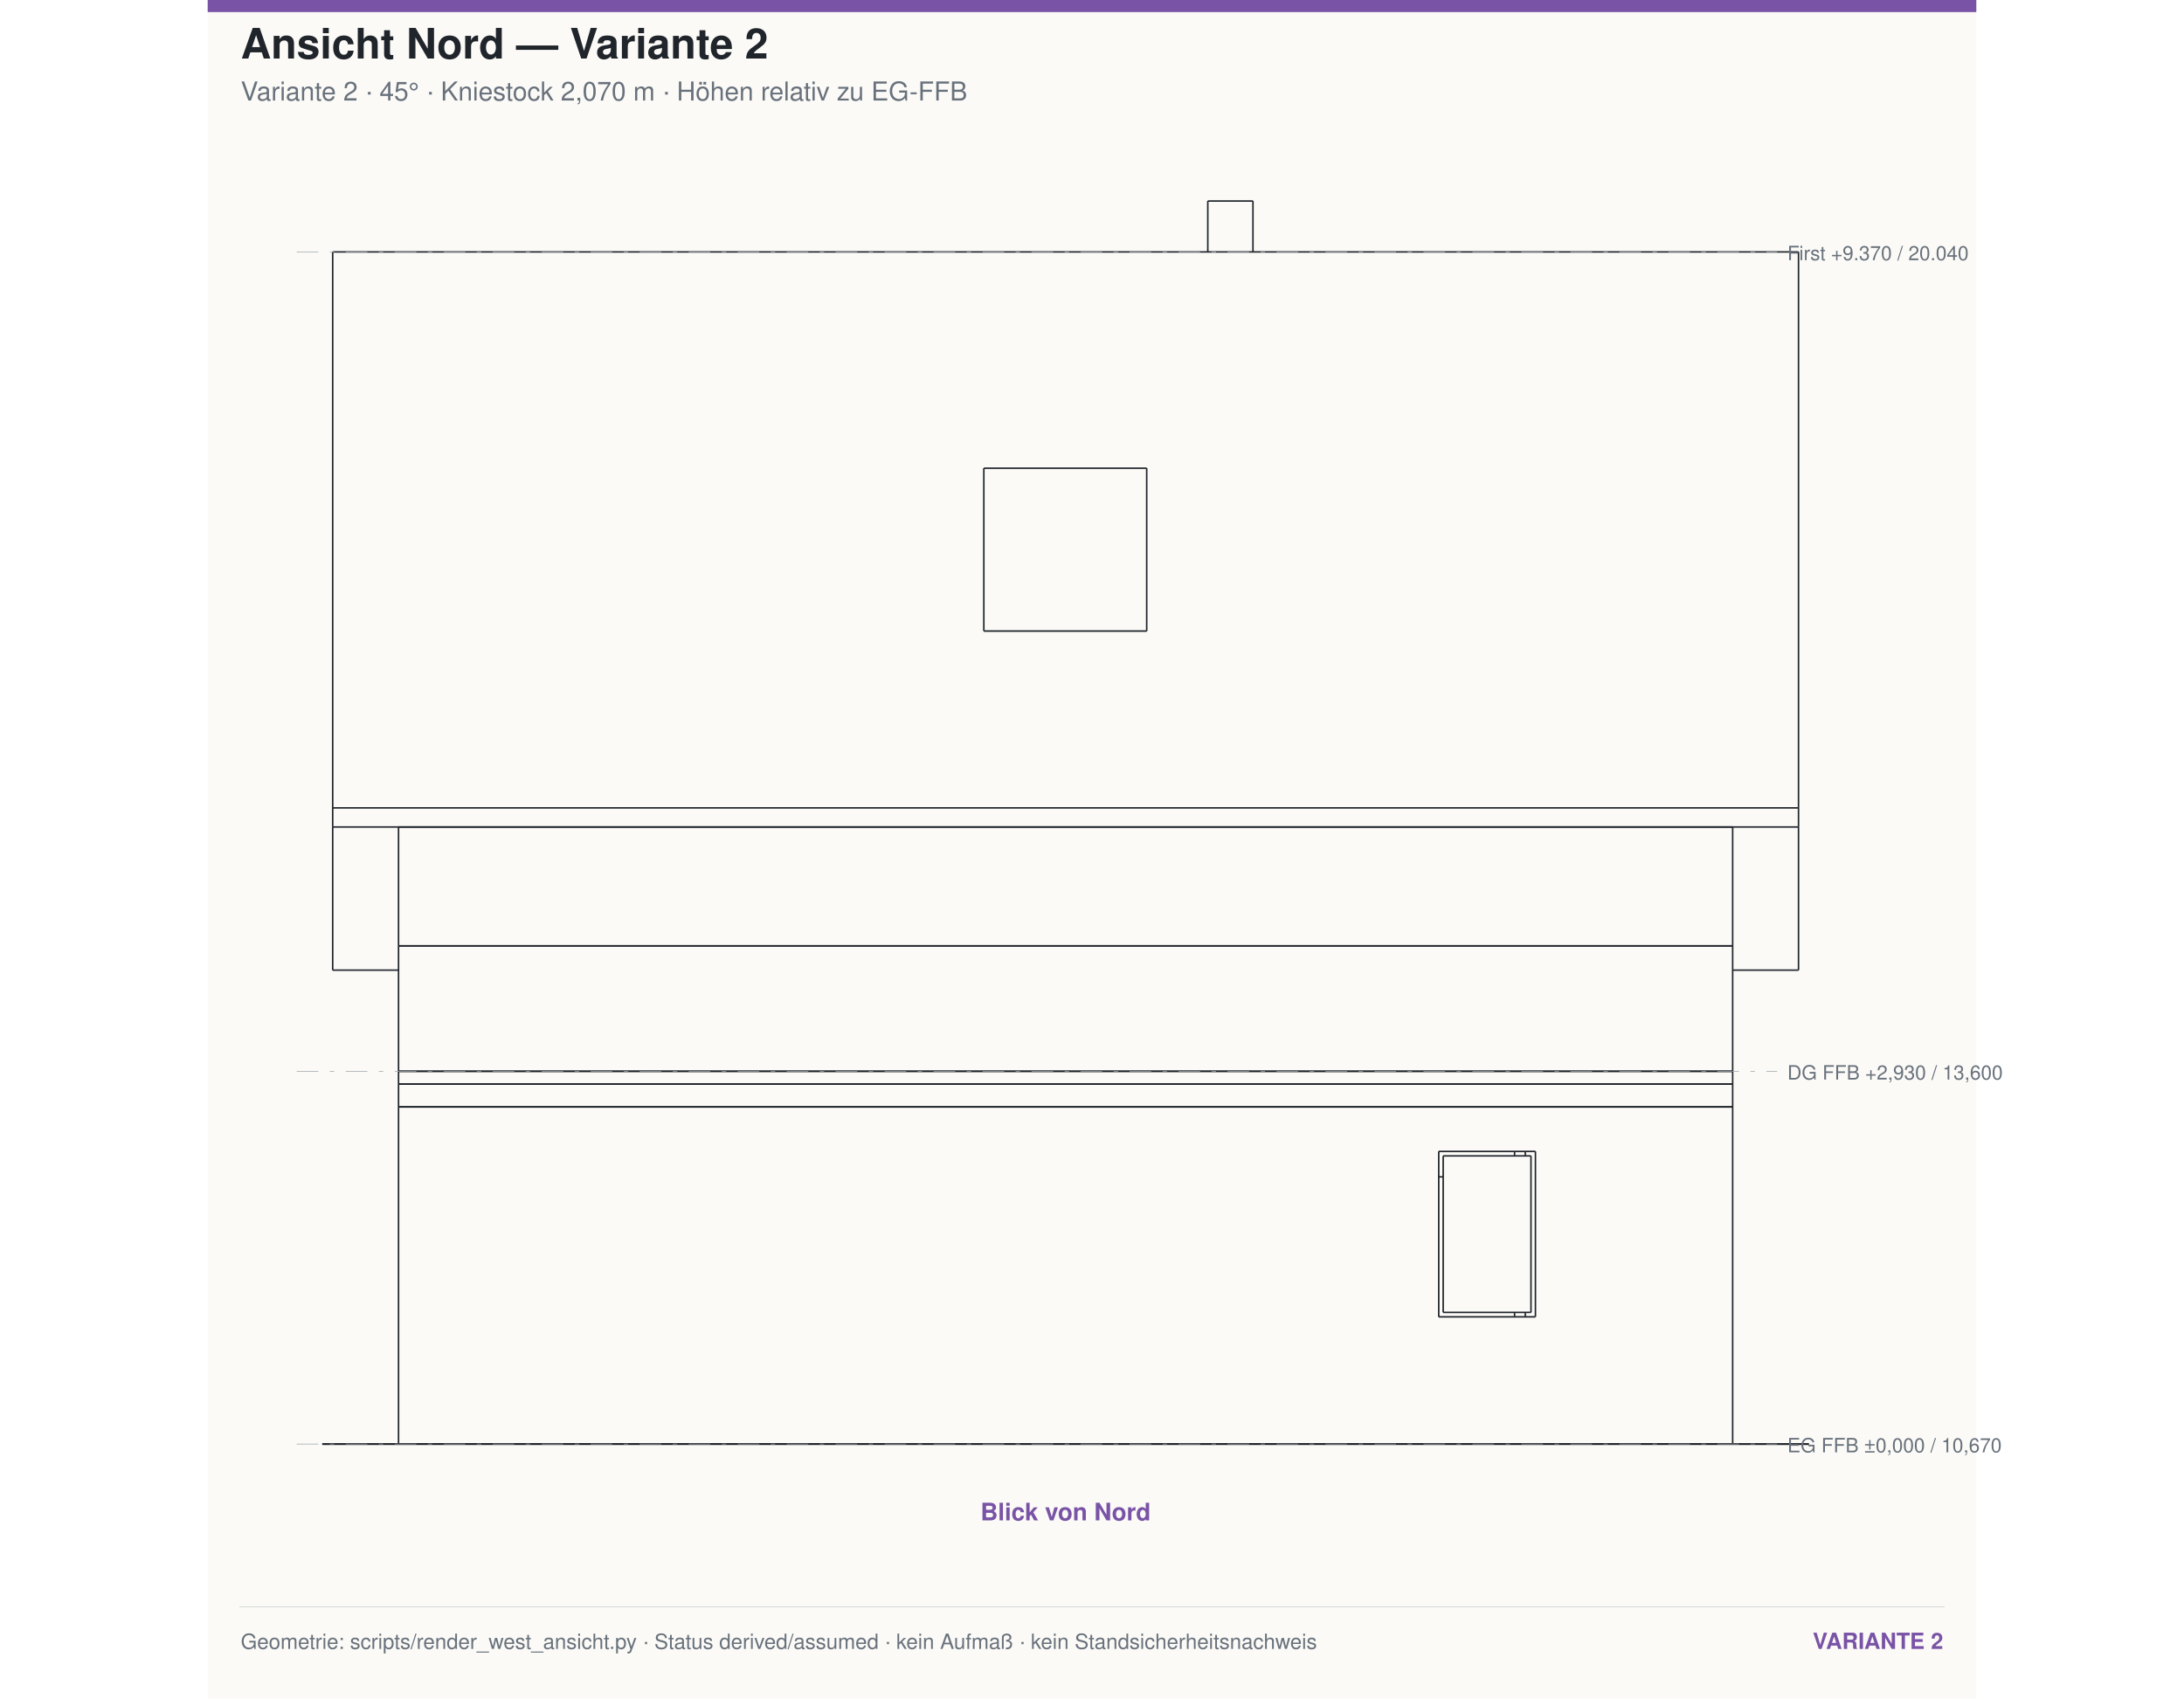
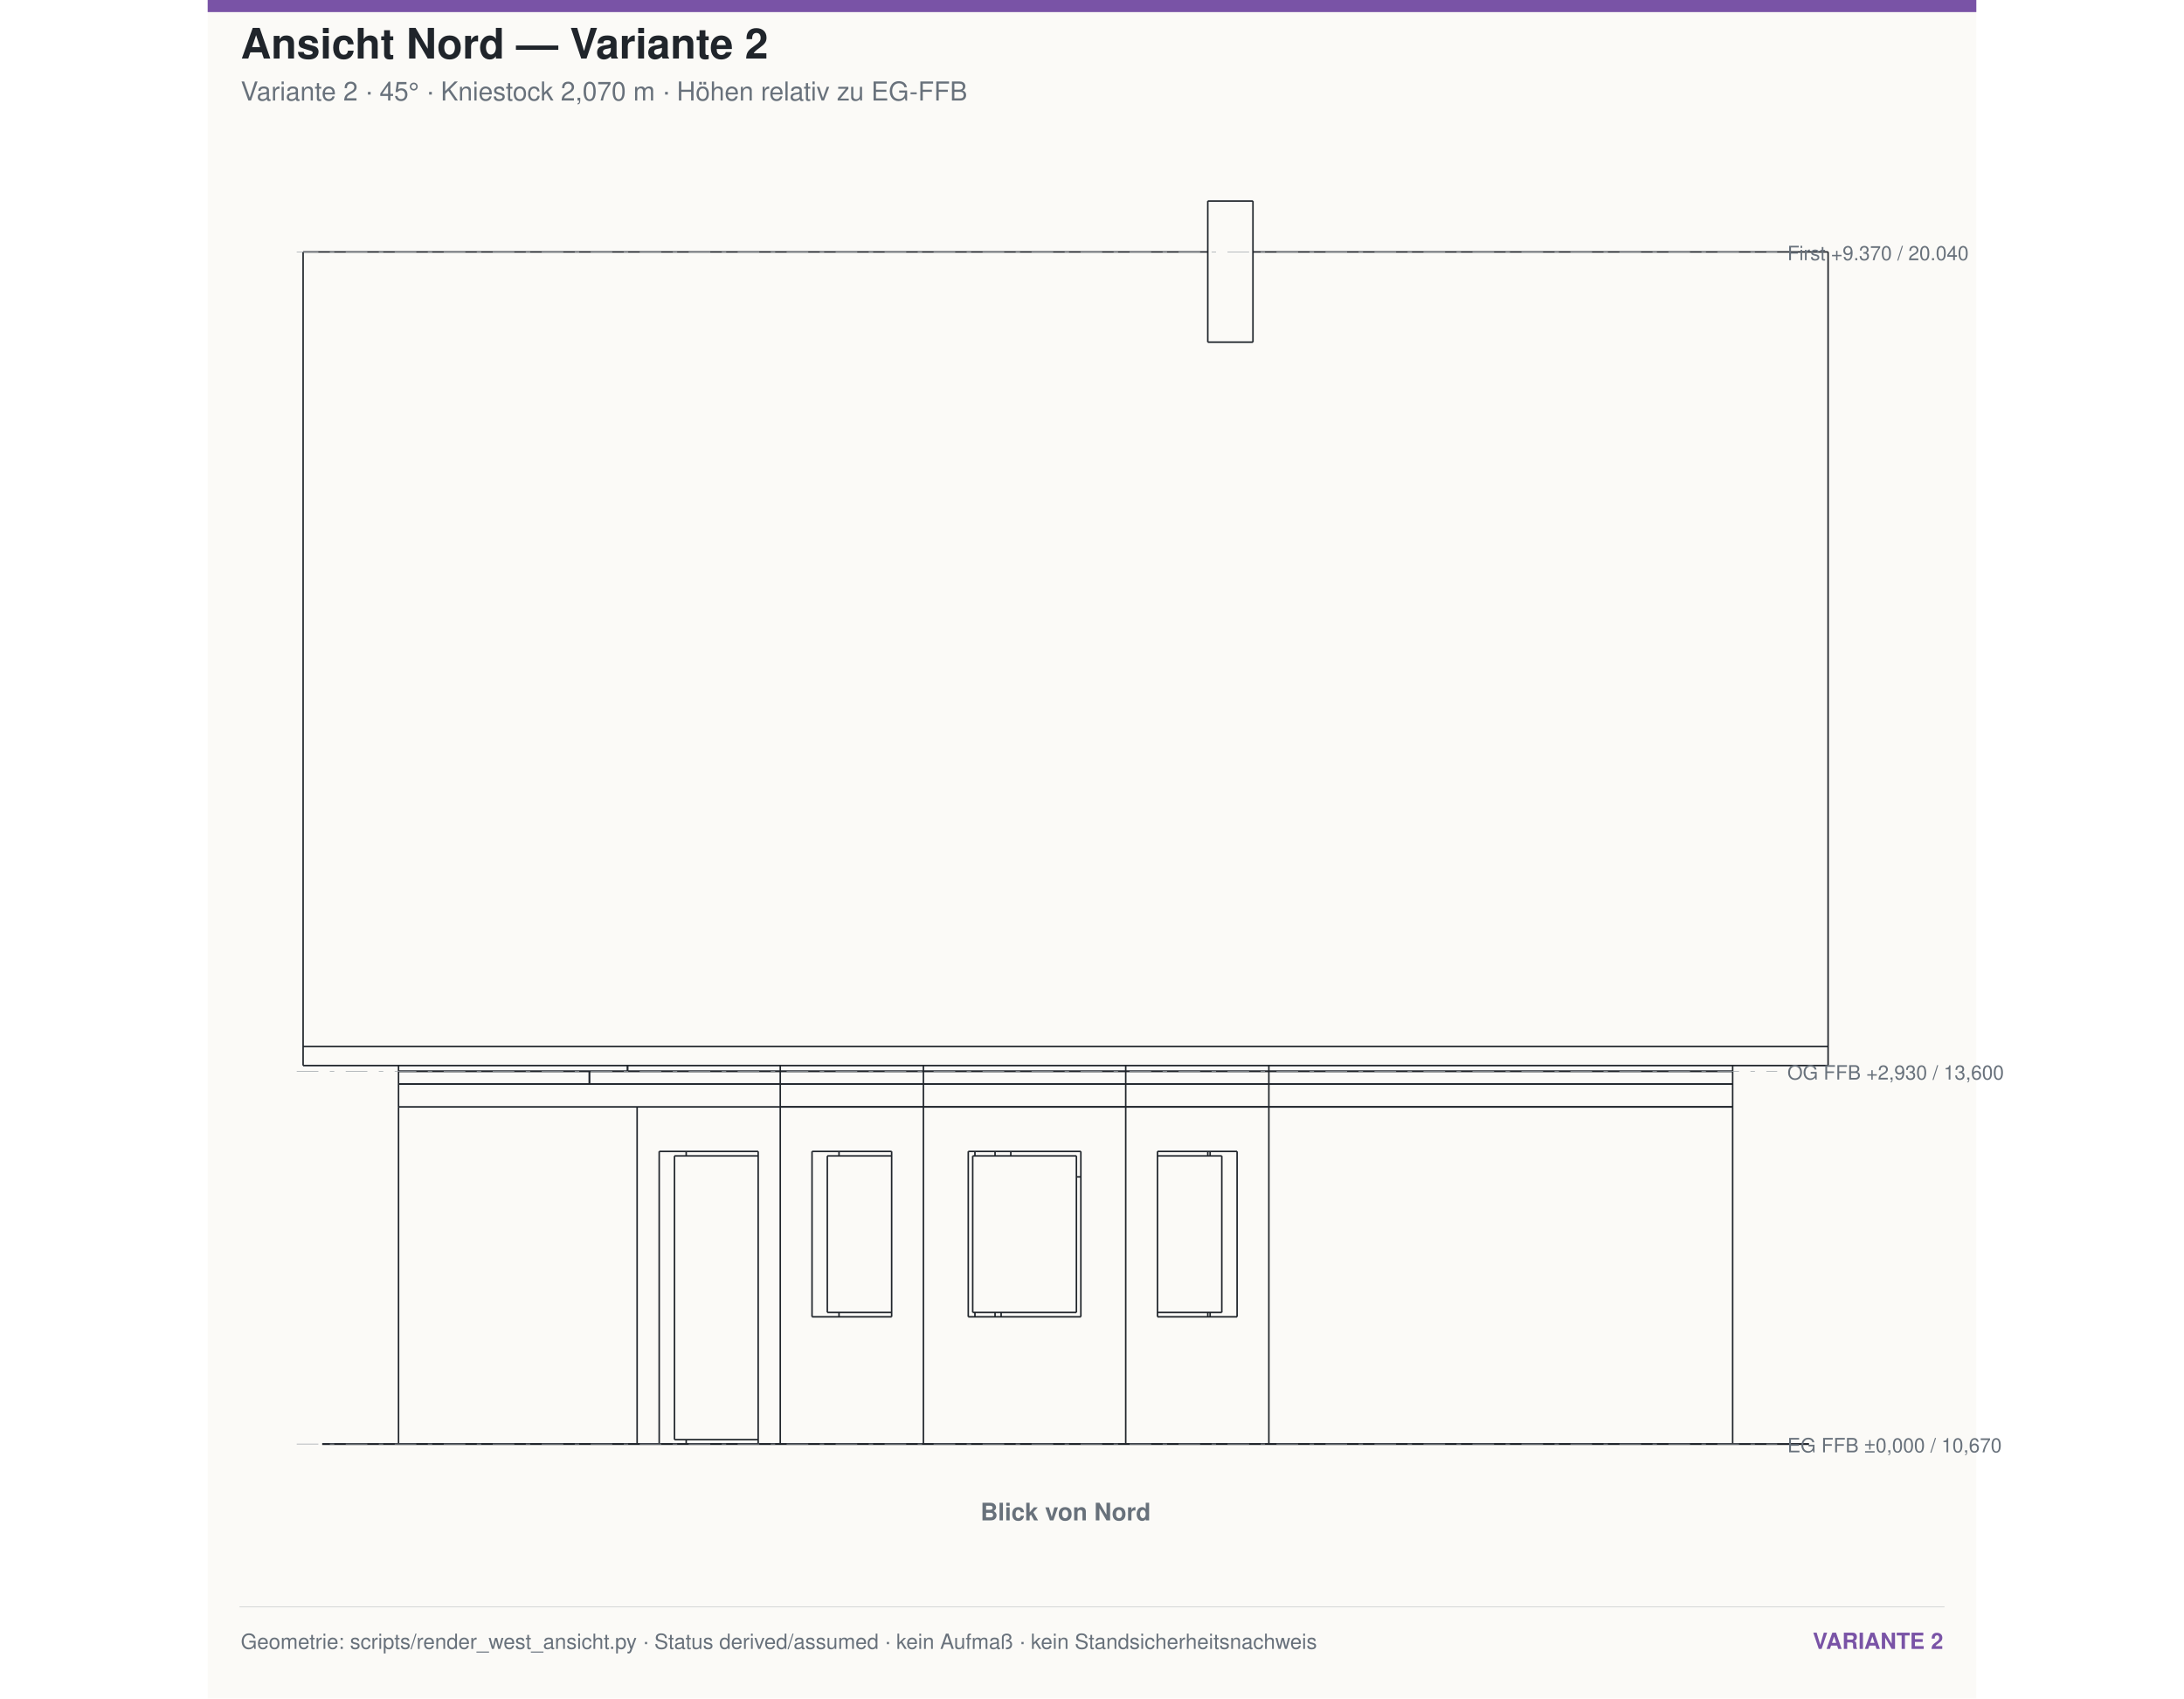
<svg xmlns="http://www.w3.org/2000/svg" width="1800" height="1400" viewBox="-1500 -11350 13900 13350">
-   <rect x="-1500" y="-11350" width="13900" height="13350" fill="#fbfaf7" />
-   <rect x="-1500" y="-11350" width="13900" height="95" fill="#7953a6" />
-   <text x="-1240.0" y="-10890.0" font-family="Helvetica,Arial,sans-serif" font-size="330" text-anchor="start" fill="#20252b" font-weight="700">Ansicht Nord — Variante 2</text>
-   <text x="-1240.0" y="-10560.0" font-family="Helvetica,Arial,sans-serif" font-size="205" text-anchor="start" fill="#68717b" font-weight="400">Variante 2 · 45° · Kniestock 2,070 m · Höhen relativ zu EG-FFB</text>
-   <g transform="matrix(0,1,-1,0,0,0)">
+   <g id="blattkopf" data-inhalt-oben="-10350">
+     <rect x="-1500" y="-11350" width="13900" height="13350" fill="#fbfaf7" />
+     <rect x="-1500" y="-11350" width="13900" height="95" fill="#7953a6" />
+     <text x="-1240.0" y="-10890.0" font-family="Helvetica,Arial,sans-serif" font-size="330" text-anchor="start" fill="#20252b" font-weight="700">Ansicht Nord — Variante 2</text>
+     <text x="-1240.0" y="-10560.0" font-family="Helvetica,Arial,sans-serif" font-size="205" text-anchor="start" fill="#68717b" font-weight="400">Variante 2 · 45° · Kniestock 2,070 m · Höhen relativ zu EG-FFB</text>
+   </g>
+   <g transform="matrix(0,-1,-1,0,0,0)">
    <g fill="none" stroke="#20252b" stroke-linecap="butt" stroke-linejoin="miter" stroke-width="12" transform="scale(1, -1)">
-       <path id="1" d=" M 0 0 L -2650 0 " />
-       <path id="2" d=" M 0 0 L 0 10485 " />
-       <path id="3" d=" M -2650 0 L -2650 10485 " />
-       <path id="4" d=" M 0 10485 L -2650 10485 " />
-       <path id="5" d=" M -2300 8175 L -2300 8935 " />
-       <path id="6" d=" M -2300 8935 L -1000 8935 " />
-       <path id="7" d=" M -1000 8175 L -1000 8935 " />
-       <path id="8" d=" M -2300 8175 L -1000 8175 " />
-       <path id="9" d=" M -1000 8771 L -1035 8771 " />
-       <path id="10" d=" M -2265 8771 L -2300 8771 " />
-       <path id="11" d=" M -1000 8855.18 L -1035 8855.18 " />
-       <path id="12" d=" M -2265 8855.18 L -2300 8855.18 " />
-       <path id="13" d=" M -1035 8210 L -2265 8210 " />
-       <path id="14" d=" M -1035 8900 L -2265 8900 " />
-       <path id="15" d=" M -1035 8210 L -1035 8900 " />
-       <path id="16" d=" M -2265 8210 L -2265 8900 " />
-       <path id="17" d=" M -2100 8175 L -2100 8210 " />
-       <path id="18" d=" M -2650 0 L -2830 0 " />
-       <path id="19" d=" M -2650 10485 L -2830 10485 " />
-       <path id="20" d=" M -2650 0 L -2650 10485 " />
-       <path id="21" d=" M -2830 0 L -2830 10485 " />
-       <path id="22" d=" M -2830 0 L -2930 0 " />
-       <path id="23" d=" M -2830 10485 L -2930 10485 " />
-       <path id="24" d=" M -2830 0 L -2830 10485 " />
-       <path id="25" d=" M -2930 0 L -2930 10485 " />
-       <path id="26" d=" M -2930 0 L -2930 10485 " />
-       <path id="27" d=" M -2930 10485 L -3915.81 10485 " />
-       <path id="28" d=" M -3915.81 0 L -3915.81 10485 " />
-       <path id="29" d=" M -2930 0 L -3915.81 0 " />
-       <path id="30" d=" M -3915.81 0 L -3915.81 10485 " />
-       <path id="31" d=" M -3915.81 10485 L -4850 10485 " />
-       <path id="32" d=" M -4850 0 L -4850 10485 " />
-       <path id="33" d=" M -3915.81 0 L -4850 0 " />
-       <path id="34" d=" M -6390 4600 L -7670 4600 " />
-       <path id="35" d=" M -6390 5880 L -7670 5880 " />
-       <path id="36" d=" M -7670 4600 L -7670 5880 " />
-       <path id="37" d=" M -6390 5880 L -6390 4600 " />
-       <path id="38" d=" M -9370 6360 L -9770 6360 " />
-       <path id="39" d=" M -9370 6715 L -9770 6715 " />
-       <path id="40" d=" M -9770 6360 L -9770 6715 " />
-       <path id="41" d=" M -4850 -517.5 L -4850 11002.5 " />
-       <path id="42" d=" M -5000 -517.5 L -5000 11002.5 " />
-       <path id="43" d=" M -5000 -517.5 L -4850 -517.5 " />
-       <path id="44" d=" M -5000 11002.5 L -4850 11002.5 " />
-       <path id="45" d=" M -4850 -517.5 L -3725 -517.5 " />
-       <path id="46" d=" M -9370 -517.5 L -5000 -517.5 " />
-       <path id="47" d=" M -4850 11002.5 L -3725 11002.5 " />
-       <path id="48" d=" M -9370 11002.5 L -5000 11002.5 " />
-       <path id="49" d=" M -3725 -517.5 L -3725 0 " />
-       <path id="50" d=" M -3725 10485 L -3725 11002.5 " />
-       <path id="51" d=" M -9370 -517.5 L -9370 11002.5 " />
+       <path id="1" d=" M 0 0 L 2650 0 " />
+       <path id="2" d=" M 0 2260.72 L 0 2826.41 " />
+       <path id="3" d=" M 2650 10485 L 2650 6840 " />
+       <path id="4" d=" M 2650 6840 L 2650 5715 " />
+       <path id="5" d=" M 2650 5715 L 2650 4125 " />
+       <path id="6" d=" M 2650 4125 L 2650 3000 " />
+       <path id="7" d=" M 0 10485 L 2650 10485 " />
+       <path id="8" d=" M 0 2048.59 L 0 1875 " />
+       <path id="9" d=" M 0 2048.59 L 0 2260.72 " />
+       <path id="10" d=" M 0 1875 L 0 0 " />
+       <path id="11" d=" M 0 1875 L 2650 1875 " />
+       <path id="12" d=" M 0 6840 L 2650 6840 " />
+       <path id="13" d=" M 0 10485 L 0 6840 " />
+       <path id="14" d=" M 0 3000 L 0 2826.41 " />
+       <path id="15" d=" M 2300 2826.41 L 0 2826.41 " />
+       <path id="16" d=" M 2300 2826.41 L 2300 2048.59 " />
+       <path id="17" d=" M 2300 2048.59 L 0 2048.59 " />
+       <path id="18" d=" M 0 6840 L 0 5715 " />
+       <path id="19" d=" M 0 5715 L 2650 5715 " />
+       <path id="20" d=" M 2300 6590.39 L 2300 5964.61 " />
+       <path id="21" d=" M 2300 5964.61 L 1000 5964.61 " />
+       <path id="22" d=" M 1000 6590.39 L 1000 5964.61 " />
+       <path id="23" d=" M 2300 6590.39 L 1000 6590.39 " />
+       <path id="24" d=" M 0 3000 L 2650 3000 " />
+       <path id="25" d=" M 0 5715 L 0 4125 " />
+       <path id="26" d=" M 0 4125 L 2650 4125 " />
+       <path id="27" d=" M 2300 5362.5 L 2300 4477.5 " />
+       <path id="28" d=" M 2300 4477.5 L 1000 4477.5 " />
+       <path id="29" d=" M 1000 5362.5 L 1000 4477.5 " />
+       <path id="30" d=" M 2300 5362.5 L 1000 5362.5 " />
+       <path id="31" d=" M 0 4125 L 0 3000 " />
+       <path id="32" d=" M 2300 3875.39 L 2300 3249.61 " />
+       <path id="33" d=" M 2300 3249.61 L 1000 3249.61 " />
+       <path id="34" d=" M 1000 3875.39 L 1000 3249.61 " />
+       <path id="35" d=" M 2300 3875.39 L 1000 3875.39 " />
+       <path id="36" d=" M 2300 6378.26 L 2265 6378.26 " />
+       <path id="37" d=" M 1035 6378.26 L 1000 6378.26 " />
+       <path id="38" d=" M 2300 3461.74 L 2265 3461.74 " />
+       <path id="39" d=" M 1035 3461.74 L 1000 3461.74 " />
+       <path id="40" d=" M 2300 2260.72 L 2265 2260.72 " />
+       <path id="41" d=" M 35 2260.72 L 0 2260.72 " />
+       <path id="42" d=" M 2265 4811.87 L 2300 4811.87 " />
+       <path id="43" d=" M 1000 4688.13 L 1035 4688.13 " />
+       <path id="44" d=" M 2265 4688.13 L 2300 4688.13 " />
+       <path id="45" d=" M 1000 4530 L 1035 4530 " />
+       <path id="46" d=" M 2265 4530 L 2300 4530 " />
+       <path id="47" d=" M 1000 6360 L 1035 6360 " />
+       <path id="48" d=" M 2265 6360 L 2300 6360 " />
+       <path id="49" d=" M 1035 6470.19 L 2265 6470.19 " />
+       <path id="50" d=" M 1035 6470.19 L 1035 5964.61 " />
+       <path id="51" d=" M 2265 6470.19 L 2265 5964.61 " />
+       <path id="52" d=" M 1035 5327.5 L 2265 5327.5 " />
+       <path id="53" d=" M 1035 4512.5 L 2265 4512.5 " />
+       <path id="54" d=" M 1035 5327.5 L 1035 4512.5 " />
+       <path id="55" d=" M 2265 5327.5 L 2265 4512.5 " />
+       <path id="56" d=" M 1035 3369.81 L 2265 3369.81 " />
+       <path id="57" d=" M 1035 3875.39 L 1035 3369.81 " />
+       <path id="58" d=" M 2265 3875.39 L 2265 3369.81 " />
+       <path id="59" d=" M 35 2168.8 L 2265 2168.8 " />
+       <path id="60" d=" M 35 2826.41 L 35 2168.8 " />
+       <path id="61" d=" M 2265 2826.41 L 2265 2168.8 " />
+       <path id="62" d=" M 1000 4735.86 L 1035 4735.86 " />
+       <path id="63" d=" M 2100 5327.5 L 2100 5362.5 " />
+       <path id="64" d=" M 2650 0 L 2830 0 " />
+       <path id="65" d=" M 2650 10485 L 2830 10485 " />
+       <path id="66" d=" M 2650 3000 L 2650 0 " />
+       <path id="67" d=" M 2650 10485 L 2650 6840 " />
+       <path id="68" d=" M 2650 4125 L 2650 3000 " />
+       <path id="69" d=" M 2650 6840 L 2650 5715 " />
+       <path id="70" d=" M 2650 5715 L 2650 4125 " />
+       <path id="71" d=" M 2830 3000 L 2830 0 " />
+       <path id="72" d=" M 2830 10485 L 2830 6840 " />
+       <path id="73" d=" M 2830 4125 L 2830 3000 " />
+       <path id="74" d=" M 2830 6840 L 2830 5715 " />
+       <path id="75" d=" M 2830 5715 L 2830 4125 " />
+       <path id="76" d=" M 2650 3000 L 2830 3000 " />
+       <path id="77" d=" M 2650 6840 L 2830 6840 " />
+       <path id="78" d=" M 2650 4125 L 2830 4125 " />
+       <path id="79" d=" M 2650 5715 L 2830 5715 " />
+       <path id="80" d=" M 2830 10485 L 2930 10485 " />
+       <path id="81" d=" M 2830 10485 L 2830 6840 " />
+       <path id="82" d=" M 2830 6840 L 2830 5715 " />
+       <path id="83" d=" M 2830 3000 L 2830 1500 " />
+       <path id="84" d=" M 2830 5715 L 2830 4125 " />
+       <path id="85" d=" M 2830 4125 L 2830 3000 " />
+       <path id="86" d=" M 2930 10485 L 2930 6840 " />
+       <path id="87" d=" M 2930 6840 L 2930 5715 " />
+       <path id="88" d=" M 2930 3000 L 2930 1500 " />
+       <path id="89" d=" M 2930 5715 L 2930 4125 " />
+       <path id="90" d=" M 2930 4125 L 2930 3000 " />
+       <path id="91" d=" M 2830 6840 L 2930 6840 " />
+       <path id="92" d=" M 2830 1500 L 2930 1500 " />
+       <path id="93" d=" M 2830 5715 L 2930 5715 " />
+       <path id="94" d=" M 2830 3000 L 2930 3000 " />
+       <path id="95" d=" M 2830 4125 L 2930 4125 " />
+       <path id="96" d=" M 2930 3000 L 2930 1800 " />
+       <path id="97" d=" M 2930 4125 L 2930 3000 " />
+       <path id="98" d=" M 2930 5715 L 2930 4125 " />
+       <path id="99" d=" M 2930 6840 L 2930 5715 " />
+       <path id="100" d=" M 2930 10485 L 2930 6840 " />
+       <path id="101" d=" M 2930 10485 L 2975 10485 " />
+       <path id="102" d=" M 2930 1800 L 2975 1800 " />
+       <path id="103" d=" M 2930 3000 L 2975 3000 " />
+       <path id="104" d=" M 2930 4125 L 2975 4125 " />
+       <path id="105" d=" M 2930 5715 L 2975 5715 " />
+       <path id="106" d=" M 2930 6840 L 2975 6840 " />
+       <path id="107" d=" M 2930 0 L 2975 0 " />
+       <path id="108" d=" M 2930 1800 L 2930 0 " />
+       <path id="109" d=" M 2930 1800 L 2975 1800 " />
+       <path id="110" d=" M 2830 0 L 2930 0 " />
+       <path id="111" d=" M 2830 1500 L 2930 1500 " />
+       <path id="112" d=" M 2830 0 L 2830 1500 " />
+       <path id="113" d=" M 2930 0 L 2930 1500 " />
+       <path id="114" d=" M 8660.65 6360 L 9770 6360 " />
+       <path id="115" d=" M 9770 6360 L 9770 6715 " />
+       <path id="116" d=" M 8660.65 6715 L 9770 6715 " />
+       <path id="117" d=" M 2975 -750 L 3125 -750 " />
+       <path id="118" d=" M 3125 -750 L 9370 -750 " />
+       <path id="119" d=" M 2975 11235 L 3125 11235 " />
+       <path id="120" d=" M 3125 11235 L 9370 11235 " />
+       <path id="121" d=" M 2975 -750 L 2975 11235 " />
+       <path id="122" d=" M 9370 -750 L 9370 6360 " />
+       <path id="123" d=" M 9370 6715 L 9370 11235 " />
+       <path id="124" d=" M 3125 -750 L 3125 11235 " />
+       <path id="125" d=" M 8660.65 6360 L 8660.65 6715 " />
    </g>
  </g>
  <line x1="-600.0" y1="0.0" x2="11085.0" y2="0.0" stroke="#20252b" stroke-width="15" />
  <line x1="-800.0" y1="0.0" x2="10835.0" y2="0.0" stroke="#9da3a8" stroke-width="5" stroke-dasharray="170,90,35,90" />
  <text x="10915.0" y="65.0" font-family="Helvetica,Arial,sans-serif" font-size="155" text-anchor="start" fill="#68717b" font-weight="400">EG FFB ±0,000 / 10,670</text>
  <line x1="-800.0" y1="-2930.0" x2="10835.0" y2="-2930.0" stroke="#9da3a8" stroke-width="5" stroke-dasharray="170,90,35,90" />
-   <text x="10915.0" y="-2865.0" font-family="Helvetica,Arial,sans-serif" font-size="155" text-anchor="start" fill="#68717b" font-weight="400">DG FFB +2,930 / 13,600</text>
+   <text x="10915.0" y="-2865.0" font-family="Helvetica,Arial,sans-serif" font-size="155" text-anchor="start" fill="#68717b" font-weight="400">OG FFB +2,930 / 13,600</text>
  <line x1="-800.0" y1="-9370.0" x2="10835.0" y2="-9370.0" stroke="#9da3a8" stroke-width="5" stroke-dasharray="170,90,35,90" />
  <text x="10915.0" y="-9305.0" font-family="Helvetica,Arial,sans-serif" font-size="155" text-anchor="start" fill="#68717b" font-weight="400">First +9.370 / 20.040</text>
-   <text x="5242.5" y="600.0" font-family="Helvetica,Arial,sans-serif" font-size="190" text-anchor="middle" fill="#7953a6" font-weight="700">Blick von Nord</text>
-   <line x1="-1250.0" y1="1280.0" x2="12150.0" y2="1280.0" stroke="#c7c9cb" stroke-width="5" />
-   <text x="-1240.0" y="1610.0" font-family="Helvetica,Arial,sans-serif" font-size="165" text-anchor="start" fill="#68717b" font-weight="400">Geometrie: scripts/render_west_ansicht.py · Status derived/assumed · kein Aufmaß · kein Standsicherheitsnachweis</text>
-   <text x="12140.0" y="1610.0" font-family="Helvetica,Arial,sans-serif" font-size="175" text-anchor="end" fill="#7953a6" font-weight="700">VARIANTE 2</text>
+   <text x="5242.5" y="600.0" font-family="Helvetica,Arial,sans-serif" font-size="190" text-anchor="middle" fill="#68717b" font-weight="700">Blick von Nord</text>
+   <g id="blattquelle">
+     <line x1="-1250.0" y1="1280.0" x2="12150.0" y2="1280.0" stroke="#c7c9cb" stroke-width="5" />
+     <text x="-1240.0" y="1610.0" font-family="Helvetica,Arial,sans-serif" font-size="165" text-anchor="start" fill="#68717b" font-weight="400">Geometrie: scripts/render_west_ansicht.py · Status derived/assumed · kein Aufmaß · kein Standsicherheitsnachweis</text>
+     <text x="12140.0" y="1610.0" font-family="Helvetica,Arial,sans-serif" font-size="175" text-anchor="end" fill="#7953a6" font-weight="700">VARIANTE 2</text>
+   </g>
</svg>
